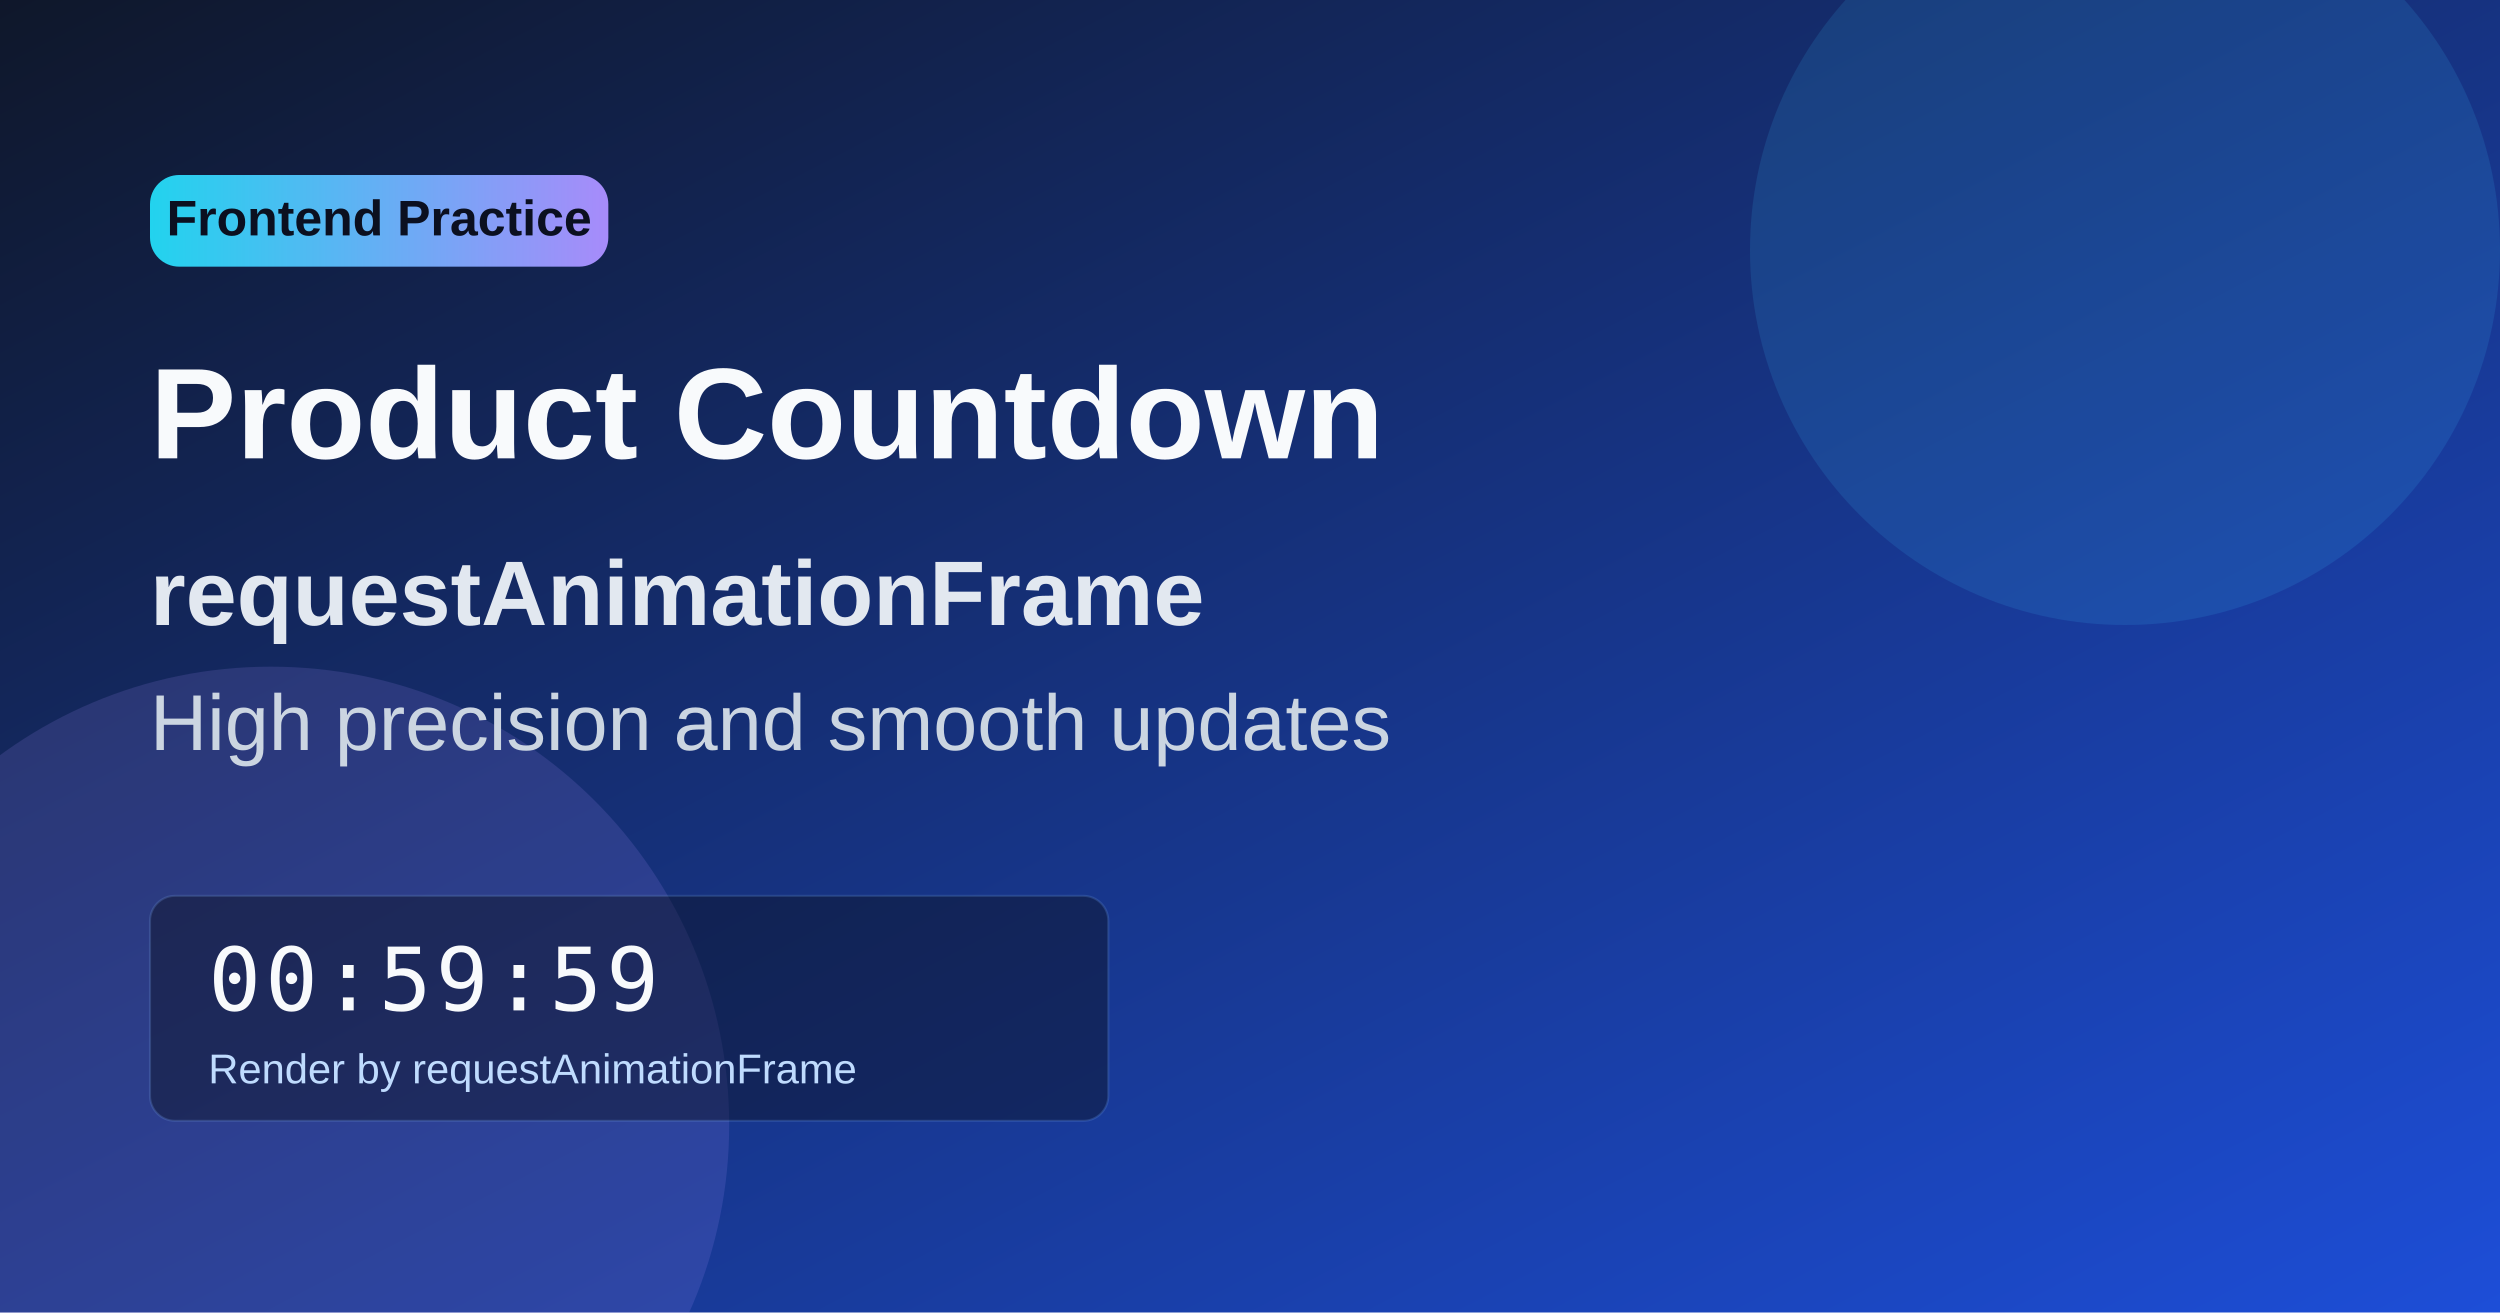
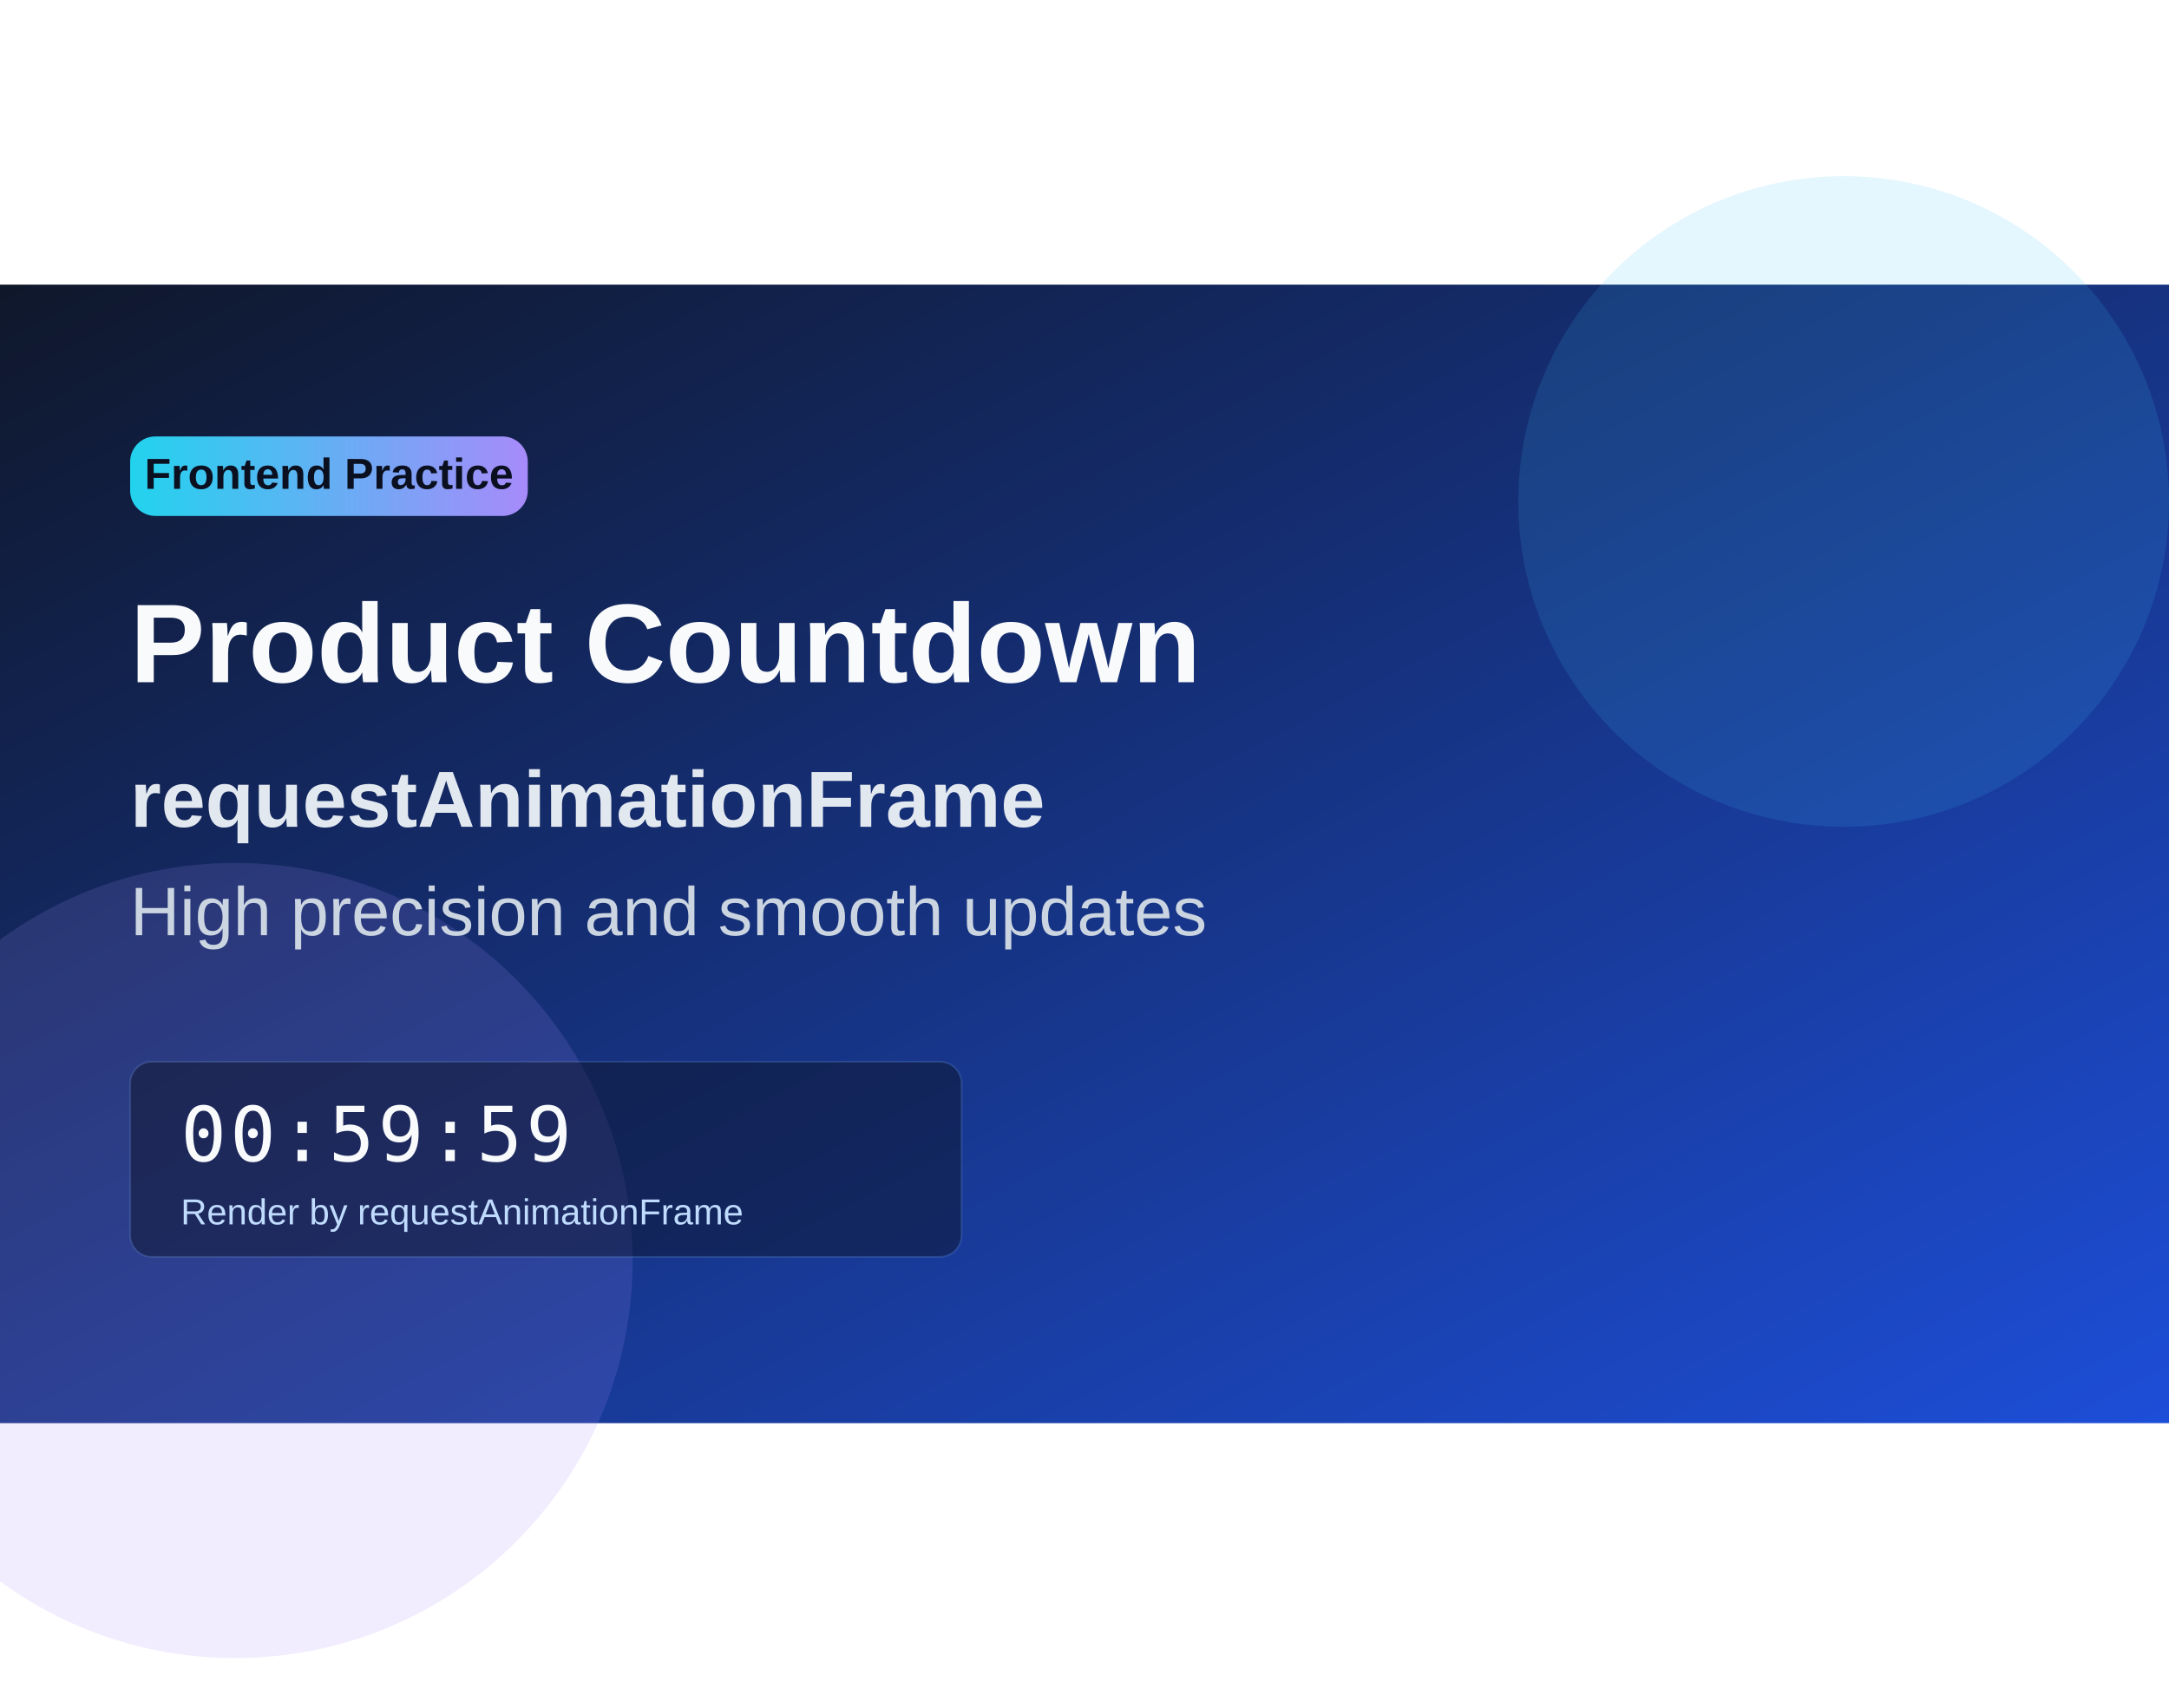
- <svg xmlns="http://www.w3.org/2000/svg" width="1200" height="630" viewBox="0 0 1200 630" role="img" aria-labelledby="title desc">
+ <svg xmlns="http://www.w3.org/2000/svg" width="800" height="630" viewBox="0 0 1200 630" role="img" aria-labelledby="title desc">
  <defs>
    <linearGradient id="bg" x1="0%" y1="0%" x2="100%" y2="100%">
      <stop offset="0%" stop-color="#0f172a" />
      <stop offset="100%" stop-color="#1d4ed8" />
    </linearGradient>
    <linearGradient id="accent" x1="0%" y1="0%" x2="100%" y2="0%">
      <stop offset="0%" stop-color="#22d3ee" />
      <stop offset="100%" stop-color="#a78bfa" />
    </linearGradient>
  </defs>
  <rect width="1200" height="630" fill="url(#bg)" />
  <circle cx="1020" cy="120" r="180" fill="#38bdf8" opacity="0.14" />
  <circle cx="130" cy="540" r="220" fill="#a78bfa" opacity="0.16" />
  <rect x="72" y="84" rx="14" ry="14" width="220" height="44" fill="url(#accent)" />
  <text x="182" y="113" text-anchor="middle" font-size="24" fill="#0b1020" font-family="Arial, sans-serif" font-weight="700">
    Frontend Practice
  </text>
  <text x="72" y="220" font-size="62" fill="#f8fafc" font-family="Arial, sans-serif" font-weight="700">
    Product Countdown
  </text>
  <text x="72" y="300" font-size="44" fill="#e2e8f0" font-family="Arial, sans-serif" font-weight="600">
    requestAnimationFrame
  </text>
  <text x="72" y="360" font-size="38" fill="#cbd5e1" font-family="Arial, sans-serif">
    High precision and smooth updates
  </text>
  <rect x="72" y="430" rx="12" ry="12" width="460" height="108" fill="#0b1020" opacity="0.45" stroke="#93c5fd" stroke-opacity="0.35" />
  <text x="100" y="485" font-size="42" fill="#f8fafc" font-family="Consolas, Menlo, monospace" letter-spacing="2">00:59:59</text>
  <text x="100" y="520" font-size="20" fill="#bfdbfe" font-family="Arial, sans-serif">Render by requestAnimationFrame</text>
</svg>
